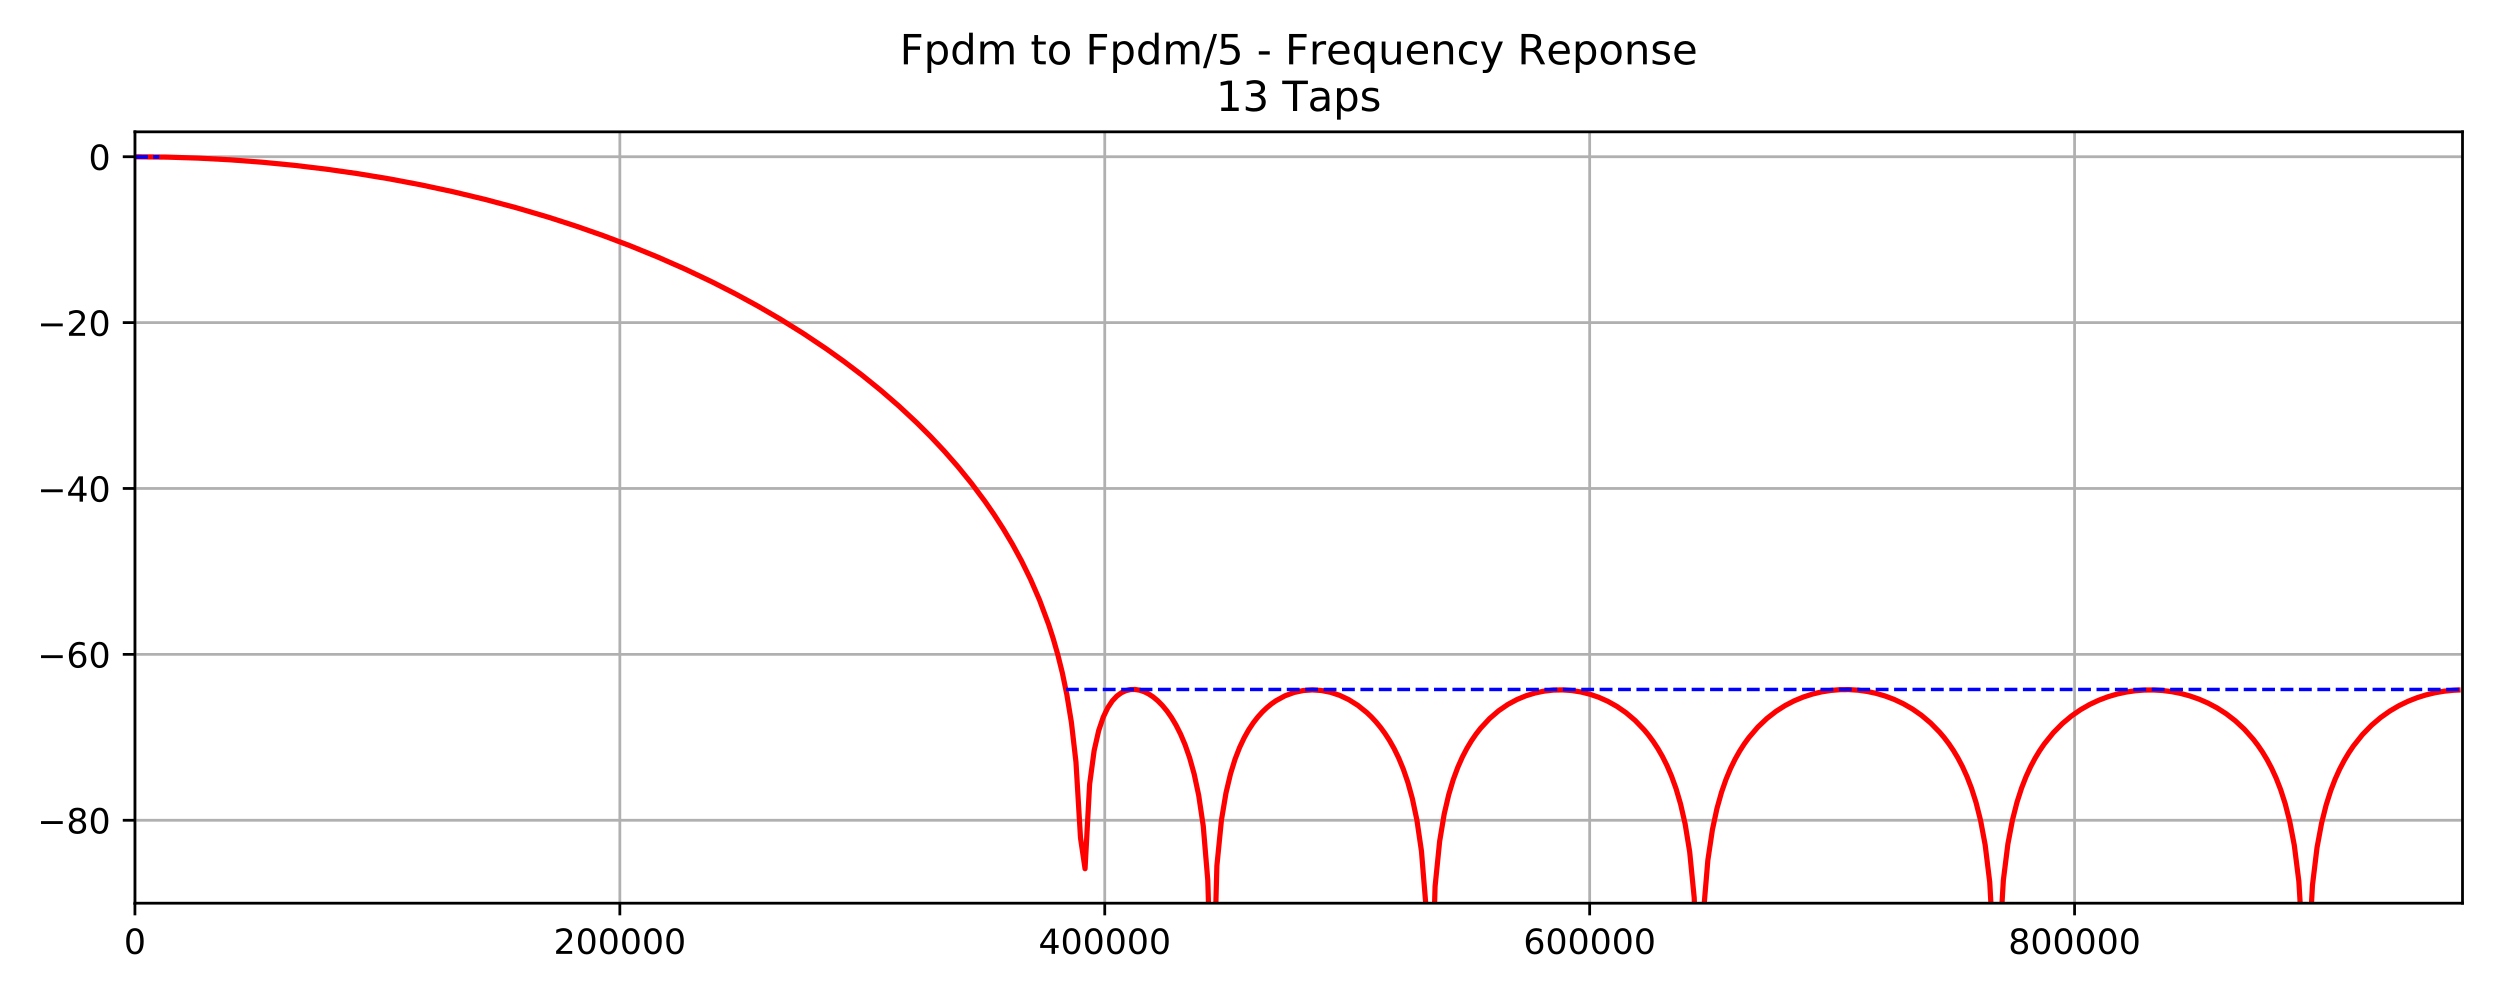
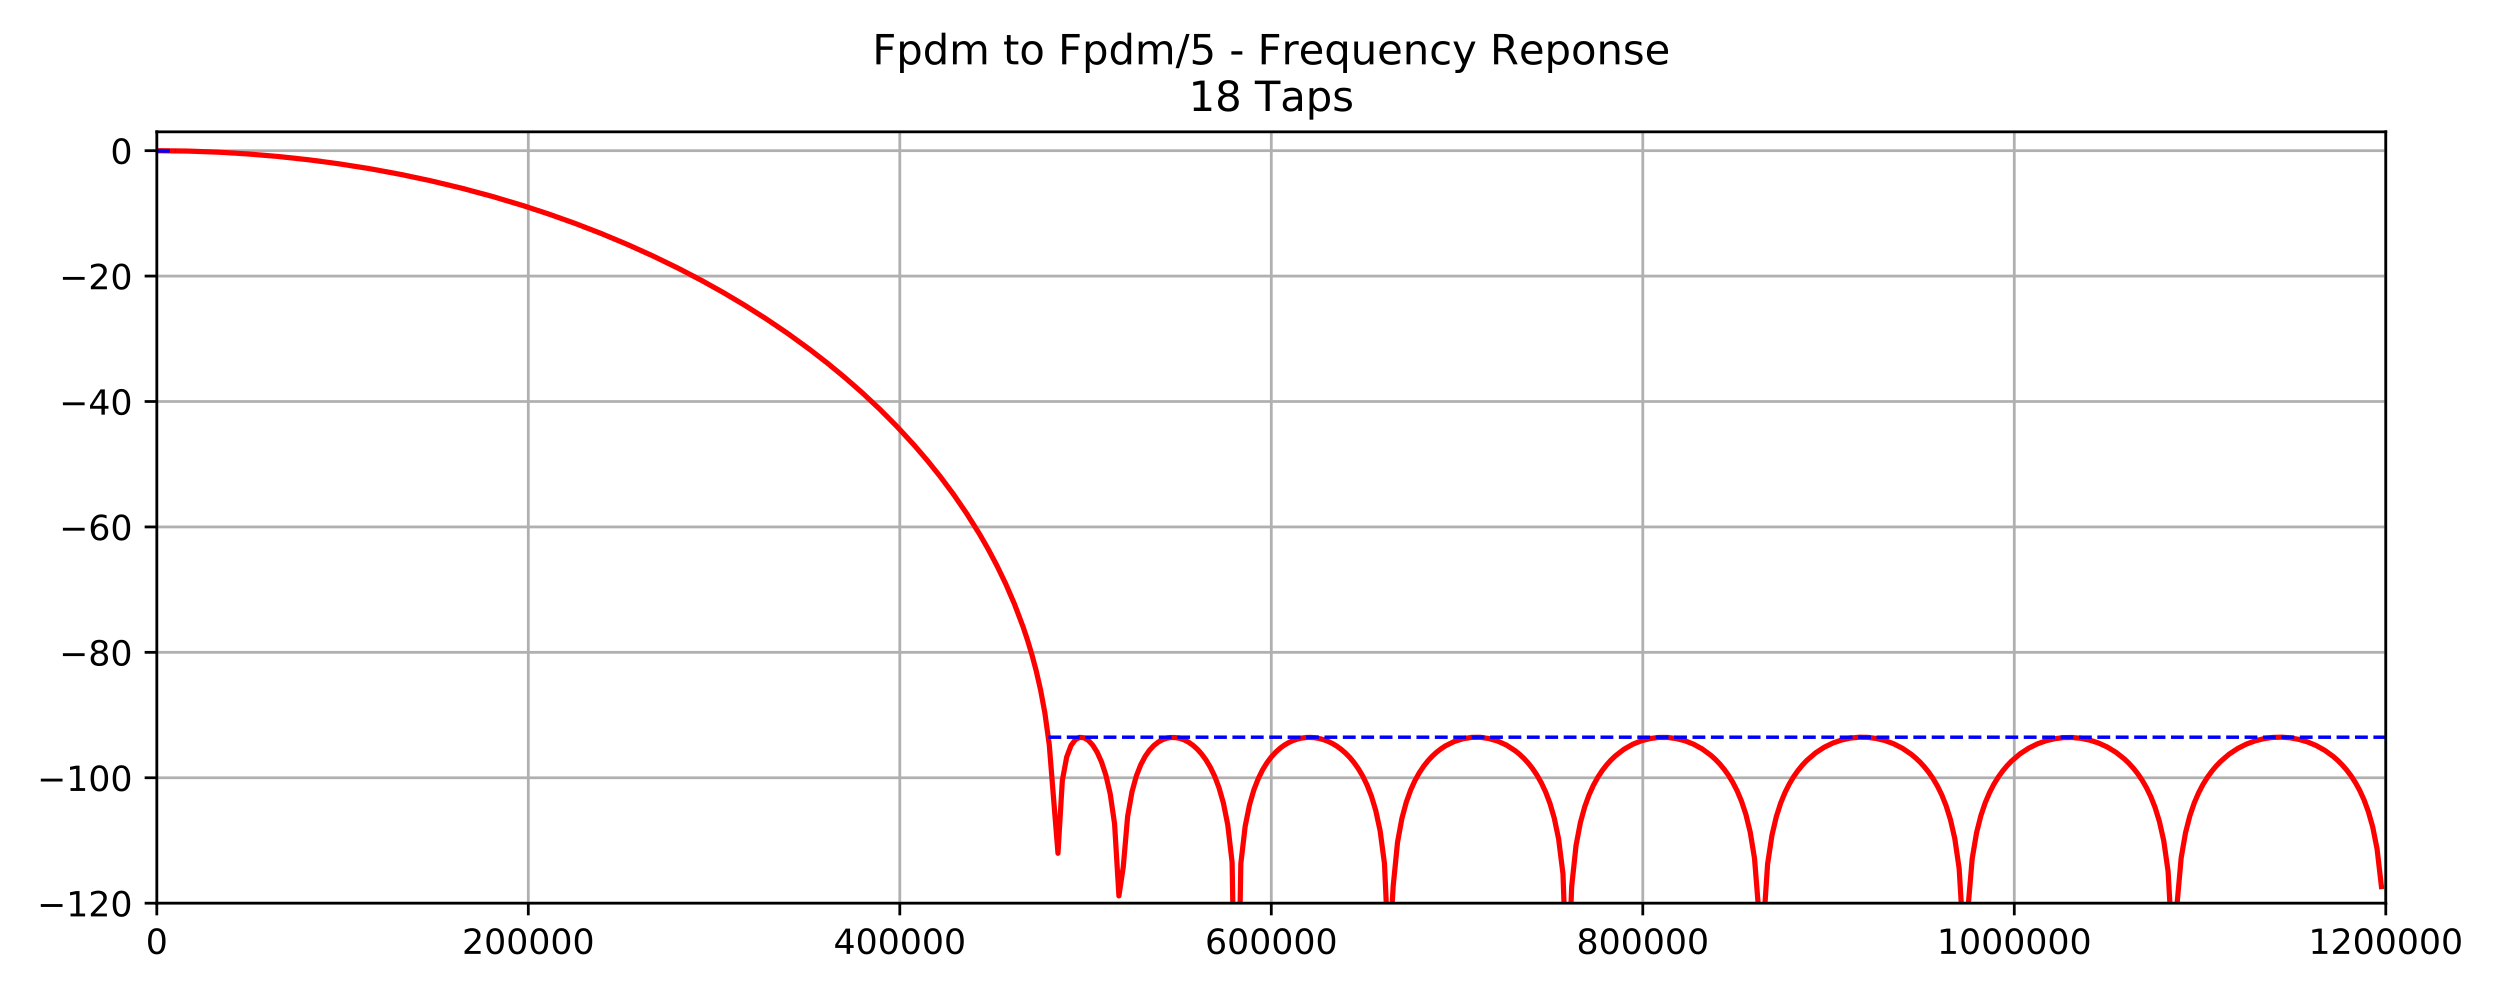
<svg xmlns="http://www.w3.org/2000/svg" xmlns:xlink="http://www.w3.org/1999/xlink" height="288pt" version="1.1" viewBox="0 0 720 288" width="720pt">
  <defs>
    <style type="text/css">
*{stroke-linecap:butt;stroke-linejoin:round;}
  </style>
  </defs>
  <g id="figure_1">
    <g id="patch_1">
      <path d="M 0 288  L 720 288  L 720 0  L 0 0  z " style="fill:#ffffff;" />
    </g>
    <g id="axes_1">
      <g id="patch_2">
-         <path d="M 38.86 260.12  L 709.2 260.12  L 709.2 37.968  L 38.86 37.968  z " style="fill:#ffffff;" />
+         <path d="M 45.16 260.12  L 687.105 260.12  L 687.105 37.968  L 45.16 37.968  z " style="fill:#ffffff;" />
      </g>
      <g id="matplotlib.axis_1">
        <g id="xtick_1">
          <g id="line2d_1">
-             <path clip-path="url(#pfed33b66e8)" d="M 38.86 260.12  L 38.86 37.968  " style="fill:none;stroke:#b0b0b0;stroke-linecap:square;stroke-width:0.8;" />
+             <path clip-path="url(#p210803b188)" d="M 45.16 260.12  L 45.16 37.968  " style="fill:none;stroke:#b0b0b0;stroke-linecap:square;stroke-width:0.8;" />
          </g>
          <g id="line2d_2">
            <defs>
-               <path d="M 0 0  L 0 3.5  " id="mf99ca08a19" style="stroke:#000000;stroke-width:0.8;" />
-             </defs>
-             <g>
-               <use style="stroke:#000000;stroke-width:0.8;" x="38.86" xlink:href="#mf99ca08a19" y="260.12" />
+               <path d="M 0 0  L 0 3.5  " id="m464c86e454" style="stroke:#000000;stroke-width:0.8;" />
+             </defs>
+             <g>
+               <use style="stroke:#000000;stroke-width:0.8;" x="45.16" xlink:href="#m464c86e454" y="260.12" />
            </g>
          </g>
          <g id="text_1">
            <defs>
              <path d="M 31.781 66.406  Q 24.172 66.406 20.328 58.906  Q 16.5 51.422 16.5 36.375  Q 16.5 21.391 20.328 13.891  Q 24.172 6.391 31.781 6.391  Q 39.453 6.391 43.281 13.891  Q 47.125 21.391 47.125 36.375  Q 47.125 51.422 43.281 58.906  Q 39.453 66.406 31.781 66.406  z M 31.781 74.219  Q 44.047 74.219 50.516 64.516  Q 56.984 54.828 56.984 36.375  Q 56.984 17.969 50.516 8.266  Q 44.047 -1.422 31.781 -1.422  Q 19.531 -1.422 13.062 8.266  Q 6.594 17.969 6.594 36.375  Q 6.594 54.828 13.062 64.516  Q 19.531 74.219 31.781 74.219  z " id="DejaVuSans-48" />
            </defs>
-             <g transform="translate(35.67875 274.7184)scale(0.1 -0.1)">
+             <g transform="translate(41.97875 274.7184)scale(0.1 -0.1)">
              <use xlink:href="#DejaVuSans-48" />
            </g>
          </g>
        </g>
        <g id="xtick_2">
          <g id="line2d_3">
-             <path clip-path="url(#pfed33b66e8)" d="M 178.514 260.12  L 178.514 37.968  " style="fill:none;stroke:#b0b0b0;stroke-linecap:square;stroke-width:0.8;" />
+             <path clip-path="url(#p210803b188)" d="M 152.151 260.12  L 152.151 37.968  " style="fill:none;stroke:#b0b0b0;stroke-linecap:square;stroke-width:0.8;" />
          </g>
          <g id="line2d_4">
            <g>
-               <use style="stroke:#000000;stroke-width:0.8;" x="178.514" xlink:href="#mf99ca08a19" y="260.12" />
+               <use style="stroke:#000000;stroke-width:0.8;" x="152.151" xlink:href="#m464c86e454" y="260.12" />
            </g>
          </g>
          <g id="text_2">
            <defs>
              <path d="M 19.188 8.297  L 53.609 8.297  L 53.609 0  L 7.328 0  L 7.328 8.297  Q 12.938 14.109 22.625 23.891  Q 32.328 33.688 34.812 36.531  Q 39.547 41.844 41.422 45.531  Q 43.312 49.219 43.312 52.781  Q 43.312 58.594 39.234 62.25  Q 35.156 65.922 28.609 65.922  Q 23.969 65.922 18.812 64.312  Q 13.672 62.703 7.812 59.422  L 7.812 69.391  Q 13.766 71.781 18.938 73  Q 24.125 74.219 28.422 74.219  Q 39.75 74.219 46.484 68.547  Q 53.219 62.891 53.219 53.422  Q 53.219 48.922 51.531 44.891  Q 49.859 40.875 45.406 35.406  Q 44.188 33.984 37.641 27.219  Q 31.109 20.453 19.188 8.297  z " id="DejaVuSans-50" />
            </defs>
-             <g transform="translate(159.4267 274.7184)scale(0.1 -0.1)">
+             <g transform="translate(133.0633 274.7184)scale(0.1 -0.1)">
              <use xlink:href="#DejaVuSans-50" />
              <use x="63.623" xlink:href="#DejaVuSans-48" />
              <use x="127.246" xlink:href="#DejaVuSans-48" />
              <use x="190.869" xlink:href="#DejaVuSans-48" />
              <use x="254.492" xlink:href="#DejaVuSans-48" />
              <use x="318.115" xlink:href="#DejaVuSans-48" />
            </g>
          </g>
        </g>
        <g id="xtick_3">
          <g id="line2d_5">
-             <path clip-path="url(#pfed33b66e8)" d="M 318.168 260.12  L 318.168 37.968  " style="fill:none;stroke:#b0b0b0;stroke-linecap:square;stroke-width:0.8;" />
+             <path clip-path="url(#p210803b188)" d="M 259.142 260.12  L 259.142 37.968  " style="fill:none;stroke:#b0b0b0;stroke-linecap:square;stroke-width:0.8;" />
          </g>
          <g id="line2d_6">
            <g>
-               <use style="stroke:#000000;stroke-width:0.8;" x="318.168" xlink:href="#mf99ca08a19" y="260.12" />
+               <use style="stroke:#000000;stroke-width:0.8;" x="259.142" xlink:href="#m464c86e454" y="260.12" />
            </g>
          </g>
          <g id="text_3">
            <defs>
              <path d="M 37.797 64.312  L 12.891 25.391  L 37.797 25.391  z M 35.203 72.906  L 47.609 72.906  L 47.609 25.391  L 58.016 25.391  L 58.016 17.188  L 47.609 17.188  L 47.609 0  L 37.797 0  L 37.797 17.188  L 4.891 17.188  L 4.891 26.703  z " id="DejaVuSans-52" />
            </defs>
-             <g transform="translate(299.0808 274.7184)scale(0.1 -0.1)">
+             <g transform="translate(240.0542 274.7184)scale(0.1 -0.1)">
              <use xlink:href="#DejaVuSans-52" />
              <use x="63.623" xlink:href="#DejaVuSans-48" />
              <use x="127.246" xlink:href="#DejaVuSans-48" />
              <use x="190.869" xlink:href="#DejaVuSans-48" />
              <use x="254.492" xlink:href="#DejaVuSans-48" />
              <use x="318.115" xlink:href="#DejaVuSans-48" />
            </g>
          </g>
        </g>
        <g id="xtick_4">
          <g id="line2d_7">
-             <path clip-path="url(#pfed33b66e8)" d="M 457.822 260.12  L 457.822 37.968  " style="fill:none;stroke:#b0b0b0;stroke-linecap:square;stroke-width:0.8;" />
+             <path clip-path="url(#p210803b188)" d="M 366.132 260.12  L 366.132 37.968  " style="fill:none;stroke:#b0b0b0;stroke-linecap:square;stroke-width:0.8;" />
          </g>
          <g id="line2d_8">
            <g>
-               <use style="stroke:#000000;stroke-width:0.8;" x="457.822" xlink:href="#mf99ca08a19" y="260.12" />
+               <use style="stroke:#000000;stroke-width:0.8;" x="366.132" xlink:href="#m464c86e454" y="260.12" />
            </g>
          </g>
          <g id="text_4">
            <defs>
              <path d="M 33.016 40.375  Q 26.375 40.375 22.484 35.828  Q 18.609 31.297 18.609 23.391  Q 18.609 15.531 22.484 10.953  Q 26.375 6.391 33.016 6.391  Q 39.656 6.391 43.531 10.953  Q 47.406 15.531 47.406 23.391  Q 47.406 31.297 43.531 35.828  Q 39.656 40.375 33.016 40.375  z M 52.594 71.297  L 52.594 62.312  Q 48.875 64.062 45.094 64.984  Q 41.312 65.922 37.594 65.922  Q 27.828 65.922 22.672 59.328  Q 17.531 52.734 16.797 39.406  Q 19.672 43.656 24.016 45.922  Q 28.375 48.188 33.594 48.188  Q 44.578 48.188 50.953 41.516  Q 57.328 34.859 57.328 23.391  Q 57.328 12.156 50.688 5.359  Q 44.047 -1.422 33.016 -1.422  Q 20.359 -1.422 13.672 8.266  Q 6.984 17.969 6.984 36.375  Q 6.984 53.656 15.188 63.938  Q 23.391 74.219 37.203 74.219  Q 40.922 74.219 44.703 73.484  Q 48.484 72.75 52.594 71.297  z " id="DejaVuSans-54" />
            </defs>
-             <g transform="translate(438.735 274.7184)scale(0.1 -0.1)">
+             <g transform="translate(347.045 274.7184)scale(0.1 -0.1)">
              <use xlink:href="#DejaVuSans-54" />
              <use x="63.623" xlink:href="#DejaVuSans-48" />
              <use x="127.246" xlink:href="#DejaVuSans-48" />
              <use x="190.869" xlink:href="#DejaVuSans-48" />
              <use x="254.492" xlink:href="#DejaVuSans-48" />
              <use x="318.115" xlink:href="#DejaVuSans-48" />
            </g>
          </g>
        </g>
        <g id="xtick_5">
          <g id="line2d_9">
-             <path clip-path="url(#pfed33b66e8)" d="M 597.477 260.12  L 597.477 37.968  " style="fill:none;stroke:#b0b0b0;stroke-linecap:square;stroke-width:0.8;" />
+             <path clip-path="url(#p210803b188)" d="M 473.123 260.12  L 473.123 37.968  " style="fill:none;stroke:#b0b0b0;stroke-linecap:square;stroke-width:0.8;" />
          </g>
          <g id="line2d_10">
            <g>
-               <use style="stroke:#000000;stroke-width:0.8;" x="597.477" xlink:href="#mf99ca08a19" y="260.12" />
+               <use style="stroke:#000000;stroke-width:0.8;" x="473.123" xlink:href="#m464c86e454" y="260.12" />
            </g>
          </g>
          <g id="text_5">
            <defs>
              <path d="M 31.781 34.625  Q 24.75 34.625 20.719 30.859  Q 16.703 27.094 16.703 20.516  Q 16.703 13.922 20.719 10.156  Q 24.75 6.391 31.781 6.391  Q 38.812 6.391 42.859 10.172  Q 46.922 13.969 46.922 20.516  Q 46.922 27.094 42.891 30.859  Q 38.875 34.625 31.781 34.625  z M 21.922 38.812  Q 15.578 40.375 12.031 44.719  Q 8.5 49.078 8.5 55.328  Q 8.5 64.062 14.719 69.141  Q 20.953 74.219 31.781 74.219  Q 42.672 74.219 48.875 69.141  Q 55.078 64.062 55.078 55.328  Q 55.078 49.078 51.531 44.719  Q 48 40.375 41.703 38.812  Q 48.828 37.156 52.797 32.312  Q 56.781 27.484 56.781 20.516  Q 56.781 9.906 50.312 4.234  Q 43.844 -1.422 31.781 -1.422  Q 19.734 -1.422 13.25 4.234  Q 6.781 9.906 6.781 20.516  Q 6.781 27.484 10.781 32.312  Q 14.797 37.156 21.922 38.812  z M 18.312 54.391  Q 18.312 48.734 21.844 45.562  Q 25.391 42.391 31.781 42.391  Q 38.141 42.391 41.719 45.562  Q 45.312 48.734 45.312 54.391  Q 45.312 60.062 41.719 63.234  Q 38.141 66.406 31.781 66.406  Q 25.391 66.406 21.844 63.234  Q 18.312 60.062 18.312 54.391  z " id="DejaVuSans-56" />
            </defs>
-             <g transform="translate(578.3892 274.7184)scale(0.1 -0.1)">
+             <g transform="translate(454.0358 274.7184)scale(0.1 -0.1)">
              <use xlink:href="#DejaVuSans-56" />
              <use x="63.623" xlink:href="#DejaVuSans-48" />
              <use x="127.246" xlink:href="#DejaVuSans-48" />
              <use x="190.869" xlink:href="#DejaVuSans-48" />
              <use x="254.492" xlink:href="#DejaVuSans-48" />
              <use x="318.115" xlink:href="#DejaVuSans-48" />
            </g>
          </g>
        </g>
+         <g id="xtick_6">
+           <g id="line2d_11">
+             <path clip-path="url(#p210803b188)" d="M 580.114 260.12  L 580.114 37.968  " style="fill:none;stroke:#b0b0b0;stroke-linecap:square;stroke-width:0.8;" />
+           </g>
+           <g id="line2d_12">
+             <g>
+               <use style="stroke:#000000;stroke-width:0.8;" x="580.114" xlink:href="#m464c86e454" y="260.12" />
+             </g>
+           </g>
+           <g id="text_6">
+             <defs>
+               <path d="M 12.406 8.297  L 28.516 8.297  L 28.516 63.922  L 10.984 60.406  L 10.984 69.391  L 28.422 72.906  L 38.281 72.906  L 38.281 8.297  L 54.391 8.297  L 54.391 0  L 12.406 0  z " id="DejaVuSans-49" />
+             </defs>
+             <g transform="translate(557.8454 274.7184)scale(0.1 -0.1)">
+               <use xlink:href="#DejaVuSans-49" />
+               <use x="63.623" xlink:href="#DejaVuSans-48" />
+               <use x="127.246" xlink:href="#DejaVuSans-48" />
+               <use x="190.869" xlink:href="#DejaVuSans-48" />
+               <use x="254.492" xlink:href="#DejaVuSans-48" />
+               <use x="318.115" xlink:href="#DejaVuSans-48" />
+               <use x="381.738" xlink:href="#DejaVuSans-48" />
+             </g>
+           </g>
+         </g>
+         <g id="xtick_7">
+           <g id="line2d_13">
+             <path clip-path="url(#p210803b188)" d="M 687.105 260.12  L 687.105 37.968  " style="fill:none;stroke:#b0b0b0;stroke-linecap:square;stroke-width:0.8;" />
+           </g>
+           <g id="line2d_14">
+             <g>
+               <use style="stroke:#000000;stroke-width:0.8;" x="687.105" xlink:href="#m464c86e454" y="260.12" />
+             </g>
+           </g>
+           <g id="text_7">
+             <g transform="translate(664.8362 274.7184)scale(0.1 -0.1)">
+               <use xlink:href="#DejaVuSans-49" />
+               <use x="63.623" xlink:href="#DejaVuSans-50" />
+               <use x="127.246" xlink:href="#DejaVuSans-48" />
+               <use x="190.869" xlink:href="#DejaVuSans-48" />
+               <use x="254.492" xlink:href="#DejaVuSans-48" />
+               <use x="318.115" xlink:href="#DejaVuSans-48" />
+               <use x="381.738" xlink:href="#DejaVuSans-48" />
+             </g>
+           </g>
+         </g>
      </g>
      <g id="matplotlib.axis_2">
        <g id="ytick_1">
-           <g id="line2d_11">
-             <path clip-path="url(#pfed33b66e8)" d="M 38.86 236.233  L 709.2 236.233  " style="fill:none;stroke:#b0b0b0;stroke-linecap:square;stroke-width:0.8;" />
-           </g>
-           <g id="line2d_12">
-             <defs>
-               <path d="M 0 0  L -3.5 0  " id="m09dd7aaf0f" style="stroke:#000000;stroke-width:0.8;" />
-             </defs>
-             <g>
-               <use style="stroke:#000000;stroke-width:0.8;" x="38.86" xlink:href="#m09dd7aaf0f" y="236.233" />
-             </g>
-           </g>
-           <g id="text_6">
+           <g id="line2d_15">
+             <path clip-path="url(#p210803b188)" d="M 45.16 260.12  L 687.105 260.12  " style="fill:none;stroke:#b0b0b0;stroke-linecap:square;stroke-width:0.8;" />
+           </g>
+           <g id="line2d_16">
+             <defs>
+               <path d="M 0 0  L -3.5 0  " id="m0d6dffc15d" style="stroke:#000000;stroke-width:0.8;" />
+             </defs>
+             <g>
+               <use style="stroke:#000000;stroke-width:0.8;" x="45.16" xlink:href="#m0d6dffc15d" y="260.12" />
+             </g>
+           </g>
+           <g id="text_8">
            <defs>
              <path d="M 10.594 35.5  L 73.188 35.5  L 73.188 27.203  L 10.594 27.203  z " id="DejaVuSans-8722" />
            </defs>
-             <g transform="translate(10.75531 240.0319)scale(0.1 -0.1)">
+             <g transform="translate(10.69281 263.9192)scale(0.1 -0.1)">
+               <use xlink:href="#DejaVuSans-8722" />
+               <use x="83.789" xlink:href="#DejaVuSans-49" />
+               <use x="147.412" xlink:href="#DejaVuSans-50" />
+               <use x="211.035" xlink:href="#DejaVuSans-48" />
+             </g>
+           </g>
+         </g>
+         <g id="ytick_2">
+           <g id="line2d_17">
+             <path clip-path="url(#p210803b188)" d="M 45.16 223.998  L 687.105 223.998  " style="fill:none;stroke:#b0b0b0;stroke-linecap:square;stroke-width:0.8;" />
+           </g>
+           <g id="line2d_18">
+             <g>
+               <use style="stroke:#000000;stroke-width:0.8;" x="45.16" xlink:href="#m0d6dffc15d" y="223.998" />
+             </g>
+           </g>
+           <g id="text_9">
+             <g transform="translate(10.69281 227.7969)scale(0.1 -0.1)">
+               <use xlink:href="#DejaVuSans-8722" />
+               <use x="83.789" xlink:href="#DejaVuSans-49" />
+               <use x="147.412" xlink:href="#DejaVuSans-48" />
+               <use x="211.035" xlink:href="#DejaVuSans-48" />
+             </g>
+           </g>
+         </g>
+         <g id="ytick_3">
+           <g id="line2d_19">
+             <path clip-path="url(#p210803b188)" d="M 45.16 187.875  L 687.105 187.875  " style="fill:none;stroke:#b0b0b0;stroke-linecap:square;stroke-width:0.8;" />
+           </g>
+           <g id="line2d_20">
+             <g>
+               <use style="stroke:#000000;stroke-width:0.8;" x="45.16" xlink:href="#m0d6dffc15d" y="187.875" />
+             </g>
+           </g>
+           <g id="text_10">
+             <g transform="translate(17.05531 191.6747)scale(0.1 -0.1)">
              <use xlink:href="#DejaVuSans-8722" />
              <use x="83.789" xlink:href="#DejaVuSans-56" />
              <use x="147.412" xlink:href="#DejaVuSans-48" />
            </g>
          </g>
        </g>
-         <g id="ytick_2">
-           <g id="line2d_13">
-             <path clip-path="url(#pfed33b66e8)" d="M 38.86 188.458  L 709.2 188.458  " style="fill:none;stroke:#b0b0b0;stroke-linecap:square;stroke-width:0.8;" />
-           </g>
-           <g id="line2d_14">
-             <g>
-               <use style="stroke:#000000;stroke-width:0.8;" x="38.86" xlink:href="#m09dd7aaf0f" y="188.458" />
-             </g>
-           </g>
-           <g id="text_7">
-             <g transform="translate(10.75531 192.2573)scale(0.1 -0.1)">
+         <g id="ytick_4">
+           <g id="line2d_21">
+             <path clip-path="url(#p210803b188)" d="M 45.16 151.753  L 687.105 151.753  " style="fill:none;stroke:#b0b0b0;stroke-linecap:square;stroke-width:0.8;" />
+           </g>
+           <g id="line2d_22">
+             <g>
+               <use style="stroke:#000000;stroke-width:0.8;" x="45.16" xlink:href="#m0d6dffc15d" y="151.753" />
+             </g>
+           </g>
+           <g id="text_11">
+             <g transform="translate(17.05531 155.5524)scale(0.1 -0.1)">
              <use xlink:href="#DejaVuSans-8722" />
              <use x="83.789" xlink:href="#DejaVuSans-54" />
              <use x="147.412" xlink:href="#DejaVuSans-48" />
            </g>
          </g>
        </g>
-         <g id="ytick_3">
-           <g id="line2d_15">
-             <path clip-path="url(#pfed33b66e8)" d="M 38.86 140.683  L 709.2 140.683  " style="fill:none;stroke:#b0b0b0;stroke-linecap:square;stroke-width:0.8;" />
-           </g>
-           <g id="line2d_16">
-             <g>
-               <use style="stroke:#000000;stroke-width:0.8;" x="38.86" xlink:href="#m09dd7aaf0f" y="140.683" />
-             </g>
-           </g>
-           <g id="text_8">
-             <g transform="translate(10.75531 144.4827)scale(0.1 -0.1)">
+         <g id="ytick_5">
+           <g id="line2d_23">
+             <path clip-path="url(#p210803b188)" d="M 45.16 115.631  L 687.105 115.631  " style="fill:none;stroke:#b0b0b0;stroke-linecap:square;stroke-width:0.8;" />
+           </g>
+           <g id="line2d_24">
+             <g>
+               <use style="stroke:#000000;stroke-width:0.8;" x="45.16" xlink:href="#m0d6dffc15d" y="115.631" />
+             </g>
+           </g>
+           <g id="text_12">
+             <g transform="translate(17.05531 119.4301)scale(0.1 -0.1)">
              <use xlink:href="#DejaVuSans-8722" />
              <use x="83.789" xlink:href="#DejaVuSans-52" />
              <use x="147.412" xlink:href="#DejaVuSans-48" />
            </g>
          </g>
        </g>
-         <g id="ytick_4">
-           <g id="line2d_17">
-             <path clip-path="url(#pfed33b66e8)" d="M 38.86 92.909  L 709.2 92.909  " style="fill:none;stroke:#b0b0b0;stroke-linecap:square;stroke-width:0.8;" />
-           </g>
-           <g id="line2d_18">
-             <g>
-               <use style="stroke:#000000;stroke-width:0.8;" x="38.86" xlink:href="#m09dd7aaf0f" y="92.909" />
-             </g>
-           </g>
-           <g id="text_9">
-             <g transform="translate(10.75531 96.70804)scale(0.1 -0.1)">
+         <g id="ytick_6">
+           <g id="line2d_25">
+             <path clip-path="url(#p210803b188)" d="M 45.16 79.509  L 687.105 79.509  " style="fill:none;stroke:#b0b0b0;stroke-linecap:square;stroke-width:0.8;" />
+           </g>
+           <g id="line2d_26">
+             <g>
+               <use style="stroke:#000000;stroke-width:0.8;" x="45.16" xlink:href="#m0d6dffc15d" y="79.509" />
+             </g>
+           </g>
+           <g id="text_13">
+             <g transform="translate(17.05531 83.30784)scale(0.1 -0.1)">
              <use xlink:href="#DejaVuSans-8722" />
              <use x="83.789" xlink:href="#DejaVuSans-50" />
              <use x="147.412" xlink:href="#DejaVuSans-48" />
            </g>
          </g>
        </g>
-         <g id="ytick_5">
-           <g id="line2d_19">
-             <path clip-path="url(#pfed33b66e8)" d="M 38.86 45.134  L 709.2 45.134  " style="fill:none;stroke:#b0b0b0;stroke-linecap:square;stroke-width:0.8;" />
-           </g>
-           <g id="line2d_20">
-             <g>
-               <use style="stroke:#000000;stroke-width:0.8;" x="38.86" xlink:href="#m09dd7aaf0f" y="45.134" />
-             </g>
-           </g>
-           <g id="text_10">
-             <g transform="translate(25.4975 48.93341)scale(0.1 -0.1)">
+         <g id="ytick_7">
+           <g id="line2d_27">
+             <path clip-path="url(#p210803b188)" d="M 45.16 43.386  L 687.105 43.386  " style="fill:none;stroke:#b0b0b0;stroke-linecap:square;stroke-width:0.8;" />
+           </g>
+           <g id="line2d_28">
+             <g>
+               <use style="stroke:#000000;stroke-width:0.8;" x="45.16" xlink:href="#m0d6dffc15d" y="43.386" />
+             </g>
+           </g>
+           <g id="text_14">
+             <g transform="translate(31.7975 47.18556)scale(0.1 -0.1)">
              <use xlink:href="#DejaVuSans-48" />
            </g>
          </g>
        </g>
      </g>
-       <g id="line2d_21">
-         <path clip-path="url(#pfed33b66e8)" d="M 38.86 45.15  L 48.025 45.248  L 57.19 45.541  L 66.354 46.031  L 75.519 46.72  L 84.684 47.61  L 93.849 48.705  L 103.014 50.007  L 112.178 51.524  L 121.343 53.261  L 130.508 55.224  L 139.673 57.424  L 148.838 59.87  L 158.002 62.574  L 165.858 65.108  L 173.714 67.853  L 181.569 70.822  L 189.425 74.028  L 197.28 77.489  L 205.136 81.224  L 211.682 84.565  L 218.228 88.129  L 224.775 91.939  L 231.321 96.016  L 237.867 100.391  L 243.104 104.129  L 248.341 108.104  L 253.578 112.343  L 258.815 116.882  L 264.052 121.764  L 267.98 125.686  L 271.908 129.866  L 275.836 134.344  L 279.763 139.174  L 283.691 144.429  L 286.31 148.217  L 288.928 152.281  L 291.547 156.677  L 294.165 161.483  L 296.784 166.815  L 299.402 172.85  L 302.021 179.891  L 303.33 183.95  L 304.639 188.515  L 305.949 193.78  L 307.258 200.08  L 308.567 208.083  L 309.876 219.465  L 311.186 241.323  L 312.495 250.186  L 313.804 225.915  L 315.113 216.183  L 316.423 210.41  L 317.732 206.544  L 319.041 203.817  L 320.35 201.859  L 321.66 200.463  L 322.969 199.504  L 324.278 198.902  L 325.587 198.602  L 326.897 198.569  L 328.206 198.776  L 329.515 199.211  L 330.824 199.864  L 332.134 200.735  L 333.443 201.828  L 334.752 203.155  L 336.062 204.737  L 337.371 206.603  L 338.68 208.8  L 339.989 211.393  L 341.299 214.483  L 342.608 218.234  L 343.917 222.919  L 345.226 229.069  L 346.536 237.906  L 347.845 253.583  L 348.901 289  M 349.385 289  L 350.463 249.352  L 351.773 236.201  L 353.082 228.377  L 354.391 222.856  L 355.7 218.637  L 357.01 215.264  L 358.319 212.489  L 359.628 210.163  L 360.937 208.189  L 362.247 206.5  L 363.556 205.048  L 364.865 203.8  L 366.174 202.727  L 367.484 201.81  L 370.102 200.382  L 372.721 199.422  L 375.339 198.872  L 377.958 198.694  L 380.576 198.868  L 383.195 199.386  L 385.813 200.254  L 388.432 201.492  L 391.05 203.134  L 393.669 205.241  L 394.978 206.496  L 396.287 207.907  L 397.597 209.493  L 398.906 211.285  L 400.215 213.318  L 401.524 215.643  L 402.834 218.332  L 404.143 221.493  L 405.452 225.291  L 406.761 230.013  L 408.071 236.202  L 409.38 245.126  L 410.689 261.181  L 411.67 289  M 412.282 289  L 413.308 255.277  L 414.617 242.312  L 415.926 234.462  L 417.236 228.849  L 418.545 224.502  L 419.854 220.976  L 421.163 218.029  L 422.473 215.515  L 423.782 213.336  L 425.091 211.43  L 426.4 209.747  L 429.019 206.924  L 431.637 204.676  L 434.256 202.883  L 436.874 201.469  L 439.493 200.379  L 442.111 199.578  L 444.73 199.039  L 447.348 198.747  L 449.967 198.69  L 452.585 198.865  L 455.204 199.272  L 457.822 199.917  L 460.441 200.814  L 463.06 201.981  L 465.678 203.45  L 468.297 205.262  L 470.915 207.482  L 473.534 210.203  L 474.843 211.796  L 476.152 213.577  L 477.461 215.58  L 478.771 217.853  L 480.08 220.463  L 481.389 223.504  L 482.698 227.126  L 484.008 231.575  L 485.317 237.304  L 486.626 245.31  L 487.935 258.588  L 488.777 289  M 489.765 289  L 490.554 263.363  L 491.863 247.725  L 493.172 238.953  L 494.482 232.852  L 495.791 228.189  L 497.1 224.431  L 498.409 221.298  L 499.719 218.624  L 501.028 216.303  L 502.337 214.264  L 503.647 212.456  L 506.265 209.391  L 508.884 206.902  L 511.502 204.863  L 514.121 203.192  L 516.739 201.832  L 519.358 200.743  L 521.976 199.895  L 524.595 199.27  L 527.213 198.852  L 529.832 198.633  L 532.45 198.606  L 535.069 198.771  L 537.687 199.128  L 540.306 199.685  L 542.924 200.451  L 545.543 201.44  L 548.161 202.675  L 550.78 204.186  L 553.398 206.014  L 556.017 208.222  L 558.635 210.897  L 559.945 212.45  L 561.254 214.178  L 562.563 216.112  L 563.872 218.294  L 565.182 220.783  L 566.491 223.661  L 567.8 227.054  L 569.109 231.166  L 570.419 236.353  L 571.728 243.343  L 573.037 254.028  L 574.346 277.364  L 575.656 275.766  L 576.965 253.517  L 578.274 243.062  L 579.583 236.18  L 580.893 231.059  L 582.202 226.995  L 583.511 223.639  L 584.821 220.792  L 586.13 218.33  L 587.439 216.172  L 588.748 214.259  L 591.367 211.015  L 593.985 208.371  L 596.604 206.189  L 599.222 204.38  L 601.841 202.883  L 604.459 201.656  L 607.078 200.667  L 609.696 199.895  L 612.315 199.322  L 614.933 198.938  L 617.552 198.736  L 620.17 198.711  L 622.789 198.863  L 625.408 199.194  L 628.026 199.709  L 630.645 200.418  L 633.263 201.333  L 635.882 202.474  L 638.5 203.866  L 641.119 205.546  L 643.737 207.564  L 646.356 209.994  L 648.974 212.943  L 650.283 214.664  L 651.593 216.587  L 652.902 218.755  L 654.211 221.224  L 655.52 224.076  L 656.83 227.434  L 658.139 231.494  L 659.448 236.6  L 660.757 243.446  L 662.067 253.802  L 663.376 275.539  L 664.685 278.846  L 665.994 254.906  L 667.304 244.113  L 668.613 237.081  L 669.922 231.873  L 671.232 227.749  L 672.541 224.348  L 673.85 221.464  L 675.159 218.972  L 676.469 216.786  L 677.778 214.848  L 680.396 211.557  L 683.015 208.869  L 685.633 206.644  L 688.252 204.792  L 690.87 203.251  L 693.489 201.979  L 696.107 200.943  L 698.726 200.121  L 701.344 199.497  L 703.963 199.059  L 706.581 198.799  L 707.891 198.734  L 707.891 198.734  " style="fill:none;stroke:#ff0000;stroke-linecap:square;stroke-width:1.5;" />
-       </g>
-       <g id="line2d_22">
-         <path clip-path="url(#pfed33b66e8)" d="M 38.86 45.15  L 45.843 45.15  " style="fill:none;stroke:#0000ff;stroke-dasharray:3.7,1.6;stroke-dashoffset:0;" />
-       </g>
-       <g id="line2d_23">
-         <path clip-path="url(#pfed33b66e8)" d="M 38.86 45.182  L 45.843 45.182  " style="fill:none;stroke:#0000ff;stroke-dasharray:3.7,1.6;stroke-dashoffset:0;" />
-       </g>
-       <g id="line2d_24">
-         <path clip-path="url(#pfed33b66e8)" d="M 306.996 198.569  L 709.2 198.569  " style="fill:none;stroke:#0000ff;stroke-dasharray:3.7,1.6;stroke-dashoffset:0;" />
+       <g id="line2d_29">
+         <path clip-path="url(#p210803b188)" d="M 45.16 43.401  L 53.937 43.505  L 62.713 43.82  L 71.49 44.345  L 80.266 45.083  L 89.043 46.036  L 97.82 47.208  L 106.596 48.604  L 115.373 50.229  L 124.149 52.089  L 132.926 54.192  L 141.703 56.549  L 150.479 59.169  L 158.002 61.634  L 165.525 64.312  L 173.047 67.215  L 180.57 70.354  L 188.093 73.745  L 195.616 77.405  L 201.885 80.677  L 208.154 84.164  L 214.423 87.884  L 220.692 91.857  L 226.961 96.107  L 233.23 100.662  L 238.245 104.55  L 243.26 108.678  L 248.275 113.074  L 253.291 117.77  L 258.306 122.81  L 263.321 128.249  L 267.082 132.631  L 270.844 137.319  L 274.605 142.365  L 278.367 147.841  L 282.128 153.848  L 284.636 158.219  L 287.143 162.957  L 289.651 168.155  L 292.158 173.955  L 294.666 180.591  L 295.92 184.344  L 297.174 188.499  L 298.427 193.195  L 299.681 198.673  L 300.935 205.401  L 302.189 214.508  L 304.696 245.738  L 305.95 224.785  L 307.204 218.035  L 308.458 214.697  L 309.712 213.011  L 310.965 212.364  L 312.219 212.485  L 313.473 213.253  L 314.727 214.631  L 315.981 216.653  L 317.234 219.435  L 318.488 223.235  L 319.742 228.634  L 320.996 237.249  L 322.25 258.011  L 323.503 249.655  L 324.757 235.119  L 326.011 228.046  L 327.265 223.504  L 328.519 220.284  L 329.772 217.896  L 331.026 216.095  L 332.28 214.739  L 333.534 213.739  L 334.788 213.04  L 336.041 212.603  L 337.295 212.403  L 338.549 212.423  L 339.803 212.655  L 341.057 213.096  L 342.31 213.751  L 343.564 214.631  L 344.818 215.754  L 346.072 217.151  L 347.326 218.868  L 348.579 220.978  L 349.833 223.592  L 351.087 226.906  L 352.341 231.286  L 353.595 237.559  L 354.848 248.352  L 355.535 289  M 356.672 289  L 357.356 248.764  L 358.61 237.961  L 359.864 231.766  L 361.117 227.479  L 362.371 224.257  L 363.625 221.725  L 364.879 219.684  L 366.132 218.015  L 367.386 216.641  L 368.64 215.513  L 369.894 214.592  L 371.148 213.854  L 372.401 213.279  L 373.655 212.852  L 374.909 212.564  L 376.163 212.407  L 377.417 212.376  L 378.67 212.47  L 379.924 212.686  L 381.178 213.028  L 382.432 213.497  L 383.686 214.102  L 384.939 214.85  L 386.193 215.754  L 387.447 216.831  L 388.701 218.105  L 389.955 219.61  L 391.208 221.391  L 392.462 223.519  L 393.716 226.098  L 394.97 229.307  L 396.224 233.467  L 397.477 239.273  L 398.731 248.736  L 399.985 276.692  L 401.239 255.219  L 402.493 242.544  L 403.746 235.712  L 405 231.058  L 406.254 227.565  L 407.508 224.804  L 408.762 222.55  L 410.015 220.673  L 411.269 219.091  L 412.523 217.749  L 413.777 216.606  L 415.031 215.635  L 416.284 214.814  L 418.792 213.563  L 421.3 212.766  L 423.807 212.371  L 426.315 212.352  L 428.822 212.703  L 431.33 213.434  L 433.838 214.577  L 436.345 216.193  L 437.599 217.207  L 438.853 218.384  L 440.107 219.747  L 441.36 221.333  L 442.614 223.191  L 443.868 225.392  L 445.122 228.049  L 446.376 231.346  L 447.629 235.628  L 448.883 241.645  L 450.137 251.661  L 451.391 287.347  L 452.645 255.298  L 453.898 243.494  L 455.152 236.9  L 456.406 232.342  L 457.66 228.886  L 458.914 226.129  L 460.167 223.86  L 461.421 221.954  L 462.675 220.33  L 463.929 218.935  L 465.183 217.732  L 467.69 215.792  L 470.198 214.361  L 472.705 213.348  L 475.213 212.7  L 477.721 212.385  L 480.228 212.386  L 482.736 212.701  L 485.243 213.339  L 487.751 214.327  L 490.259 215.709  L 492.766 217.559  L 494.02 218.696  L 495.274 220.001  L 496.528 221.507  L 497.781 223.254  L 499.035 225.304  L 500.289 227.746  L 501.543 230.727  L 502.797 234.501  L 504.05 239.577  L 505.304 247.238  L 506.558 262.993  L 507.812 267.866  L 509.066 248.866  L 510.319 240.571  L 511.573 235.23  L 512.827 231.313  L 514.081 228.244  L 515.335 225.742  L 516.588 223.65  L 517.842 221.871  L 519.096 220.341  L 520.35 219.013  L 522.857 216.85  L 525.365 215.208  L 527.873 213.987  L 530.38 213.124  L 532.888 212.579  L 535.395 212.329  L 537.903 212.364  L 540.411 212.684  L 542.918 213.299  L 545.426 214.232  L 547.933 215.522  L 550.441 217.234  L 551.695 218.277  L 552.949 219.468  L 554.202 220.832  L 555.456 222.401  L 556.71 224.221  L 557.964 226.356  L 559.218 228.908  L 560.471 232.039  L 561.725 236.039  L 562.979 241.514  L 564.233 250.107  L 565.487 270.832  L 566.74 262.054  L 567.994 247.271  L 569.248 239.844  L 570.502 234.876  L 571.756 231.166  L 573.009 228.225  L 574.263 225.81  L 575.517 223.778  L 576.771 222.042  L 578.025 220.541  L 579.278 219.235  L 581.786 217.092  L 584.293 215.451  L 586.801 214.215  L 589.309 213.324  L 591.816 212.738  L 594.324 212.436  L 596.831 212.406  L 599.339 212.646  L 601.847 213.164  L 604.354 213.978  L 606.862 215.121  L 609.369 216.644  L 611.877 218.629  L 613.131 219.835  L 614.385 221.213  L 615.638 222.796  L 616.892 224.632  L 618.146 226.787  L 619.4 229.364  L 620.654 232.529  L 621.907 236.583  L 623.161 242.158  L 624.415 251.002  L 625.669 273.476  L 626.923 261.153  L 628.176 247.085  L 629.43 239.831  L 630.684 234.939  L 631.938 231.267  L 633.192 228.348  L 634.445 225.944  L 635.699 223.919  L 636.953 222.183  L 638.207 220.681  L 639.461 219.37  L 641.968 217.212  L 644.476 215.549  L 646.983 214.285  L 649.491 213.36  L 651.999 212.736  L 654.506 212.389  L 657.014 212.307  L 659.521 212.487  L 662.029 212.934  L 664.537 213.666  L 667.044 214.709  L 669.552 216.108  L 672.059 217.934  L 673.313 219.039  L 674.567 220.3  L 675.821 221.741  L 677.075 223.401  L 678.328 225.33  L 679.582 227.606  L 680.836 230.346  L 682.09 233.748  L 683.344 238.185  L 684.597 244.492  L 685.851 255.333  L 685.851 255.333  " style="fill:none;stroke:#ff0000;stroke-linecap:square;stroke-width:1.5;" />
+       </g>
+       <g id="line2d_30">
+         <path clip-path="url(#p210803b188)" d="M 45.16 43.401  L 50.51 43.401  " style="fill:none;stroke:#0000ff;stroke-dasharray:3.7,1.6;stroke-dashoffset:0;" />
+       </g>
+       <g id="line2d_31">
+         <path clip-path="url(#p210803b188)" d="M 45.16 43.42  L 50.51 43.42  " style="fill:none;stroke:#0000ff;stroke-dasharray:3.7,1.6;stroke-dashoffset:0;" />
+       </g>
+       <g id="line2d_32">
+         <path clip-path="url(#p210803b188)" d="M 301.938 212.307  L 687.105 212.307  " style="fill:none;stroke:#0000ff;stroke-dasharray:3.7,1.6;stroke-dashoffset:0;" />
      </g>
      <g id="patch_3">
-         <path d="M 38.86 260.12  L 38.86 37.968  " style="fill:none;stroke:#000000;stroke-linecap:square;stroke-linejoin:miter;stroke-width:0.8;" />
+         <path d="M 45.16 260.12  L 45.16 37.968  " style="fill:none;stroke:#000000;stroke-linecap:square;stroke-linejoin:miter;stroke-width:0.8;" />
      </g>
      <g id="patch_4">
-         <path d="M 709.2 260.12  L 709.2 37.968  " style="fill:none;stroke:#000000;stroke-linecap:square;stroke-linejoin:miter;stroke-width:0.8;" />
+         <path d="M 687.105 260.12  L 687.105 37.968  " style="fill:none;stroke:#000000;stroke-linecap:square;stroke-linejoin:miter;stroke-width:0.8;" />
      </g>
      <g id="patch_5">
-         <path d="M 38.86 260.12  L 709.2 260.12  " style="fill:none;stroke:#000000;stroke-linecap:square;stroke-linejoin:miter;stroke-width:0.8;" />
+         <path d="M 45.16 260.12  L 687.105 260.12  " style="fill:none;stroke:#000000;stroke-linecap:square;stroke-linejoin:miter;stroke-width:0.8;" />
      </g>
      <g id="patch_6">
-         <path d="M 38.86 37.968  L 709.2 37.968  " style="fill:none;stroke:#000000;stroke-linecap:square;stroke-linejoin:miter;stroke-width:0.8;" />
-       </g>
-       <g id="text_11">
+         <path d="M 45.16 37.968  L 687.105 37.968  " style="fill:none;stroke:#000000;stroke-linecap:square;stroke-linejoin:miter;stroke-width:0.8;" />
+       </g>
+       <g id="text_15">
        <defs>
          <path d="M 9.812 72.906  L 51.703 72.906  L 51.703 64.594  L 19.672 64.594  L 19.672 43.109  L 48.578 43.109  L 48.578 34.812  L 19.672 34.812  L 19.672 0  L 9.812 0  z " id="DejaVuSans-70" />
          <path d="M 18.109 8.203  L 18.109 -20.797  L 9.078 -20.797  L 9.078 54.688  L 18.109 54.688  L 18.109 46.391  Q 20.953 51.266 25.266 53.625  Q 29.594 56 35.594 56  Q 45.562 56 51.781 48.094  Q 58.016 40.188 58.016 27.297  Q 58.016 14.406 51.781 6.484  Q 45.562 -1.422 35.594 -1.422  Q 29.594 -1.422 25.266 0.953  Q 20.953 3.328 18.109 8.203  z M 48.688 27.297  Q 48.688 37.203 44.609 42.844  Q 40.531 48.484 33.406 48.484  Q 26.266 48.484 22.188 42.844  Q 18.109 37.203 18.109 27.297  Q 18.109 17.391 22.188 11.75  Q 26.266 6.109 33.406 6.109  Q 40.531 6.109 44.609 11.75  Q 48.688 17.391 48.688 27.297  z " id="DejaVuSans-112" />
          <path d="M 45.406 46.391  L 45.406 75.984  L 54.391 75.984  L 54.391 0  L 45.406 0  L 45.406 8.203  Q 42.578 3.328 38.25 0.953  Q 33.938 -1.422 27.875 -1.422  Q 17.969 -1.422 11.734 6.484  Q 5.516 14.406 5.516 27.297  Q 5.516 40.188 11.734 48.094  Q 17.969 56 27.875 56  Q 33.938 56 38.25 53.625  Q 42.578 51.266 45.406 46.391  z M 14.797 27.297  Q 14.797 17.391 18.875 11.75  Q 22.953 6.109 30.078 6.109  Q 37.203 6.109 41.297 11.75  Q 45.406 17.391 45.406 27.297  Q 45.406 37.203 41.297 42.844  Q 37.203 48.484 30.078 48.484  Q 22.953 48.484 18.875 42.844  Q 14.797 37.203 14.797 27.297  z " id="DejaVuSans-100" />
          <path d="M 52 44.188  Q 55.375 50.25 60.062 53.125  Q 64.75 56 71.094 56  Q 79.641 56 84.281 50.016  Q 88.922 44.047 88.922 33.016  L 88.922 0  L 79.891 0  L 79.891 32.719  Q 79.891 40.578 77.094 44.375  Q 74.312 48.188 68.609 48.188  Q 61.625 48.188 57.562 43.547  Q 53.516 38.922 53.516 30.906  L 53.516 0  L 44.484 0  L 44.484 32.719  Q 44.484 40.625 41.703 44.406  Q 38.922 48.188 33.109 48.188  Q 26.219 48.188 22.156 43.531  Q 18.109 38.875 18.109 30.906  L 18.109 0  L 9.078 0  L 9.078 54.688  L 18.109 54.688  L 18.109 46.188  Q 21.188 51.219 25.484 53.609  Q 29.781 56 35.688 56  Q 41.656 56 45.828 52.969  Q 50 49.953 52 44.188  z " id="DejaVuSans-109" />
          <path id="DejaVuSans-32" />
          <path d="M 18.312 70.219  L 18.312 54.688  L 36.812 54.688  L 36.812 47.703  L 18.312 47.703  L 18.312 18.016  Q 18.312 11.328 20.141 9.422  Q 21.969 7.516 27.594 7.516  L 36.812 7.516  L 36.812 0  L 27.594 0  Q 17.188 0 13.234 3.875  Q 9.281 7.766 9.281 18.016  L 9.281 47.703  L 2.688 47.703  L 2.688 54.688  L 9.281 54.688  L 9.281 70.219  z " id="DejaVuSans-116" />
          <path d="M 30.609 48.391  Q 23.391 48.391 19.188 42.75  Q 14.984 37.109 14.984 27.297  Q 14.984 17.484 19.156 11.844  Q 23.344 6.203 30.609 6.203  Q 37.797 6.203 41.984 11.859  Q 46.188 17.531 46.188 27.297  Q 46.188 37.016 41.984 42.703  Q 37.797 48.391 30.609 48.391  z M 30.609 56  Q 42.328 56 49.016 48.375  Q 55.719 40.766 55.719 27.297  Q 55.719 13.875 49.016 6.219  Q 42.328 -1.422 30.609 -1.422  Q 18.844 -1.422 12.172 6.219  Q 5.516 13.875 5.516 27.297  Q 5.516 40.766 12.172 48.375  Q 18.844 56 30.609 56  z " id="DejaVuSans-111" />
          <path d="M 25.391 72.906  L 33.688 72.906  L 8.297 -9.281  L 0 -9.281  z " id="DejaVuSans-47" />
          <path d="M 10.797 72.906  L 49.516 72.906  L 49.516 64.594  L 19.828 64.594  L 19.828 46.734  Q 21.969 47.469 24.109 47.828  Q 26.266 48.188 28.422 48.188  Q 40.625 48.188 47.75 41.5  Q 54.891 34.812 54.891 23.391  Q 54.891 11.625 47.562 5.094  Q 40.234 -1.422 26.906 -1.422  Q 22.312 -1.422 17.547 -0.641  Q 12.797 0.141 7.719 1.703  L 7.719 11.625  Q 12.109 9.234 16.797 8.062  Q 21.484 6.891 26.703 6.891  Q 35.156 6.891 40.078 11.328  Q 45.016 15.766 45.016 23.391  Q 45.016 31 40.078 35.438  Q 35.156 39.891 26.703 39.891  Q 22.75 39.891 18.812 39.016  Q 14.891 38.141 10.797 36.281  z " id="DejaVuSans-53" />
          <path d="M 4.891 31.391  L 31.203 31.391  L 31.203 23.391  L 4.891 23.391  z " id="DejaVuSans-45" />
          <path d="M 41.109 46.297  Q 39.594 47.172 37.812 47.578  Q 36.031 48 33.891 48  Q 26.266 48 22.188 43.047  Q 18.109 38.094 18.109 28.812  L 18.109 0  L 9.078 0  L 9.078 54.688  L 18.109 54.688  L 18.109 46.188  Q 20.953 51.172 25.484 53.578  Q 30.031 56 36.531 56  Q 37.453 56 38.578 55.875  Q 39.703 55.766 41.062 55.516  z " id="DejaVuSans-114" />
          <path d="M 56.203 29.594  L 56.203 25.203  L 14.891 25.203  Q 15.484 15.922 20.484 11.062  Q 25.484 6.203 34.422 6.203  Q 39.594 6.203 44.453 7.469  Q 49.312 8.734 54.109 11.281  L 54.109 2.781  Q 49.266 0.734 44.188 -0.344  Q 39.109 -1.422 33.891 -1.422  Q 20.797 -1.422 13.156 6.188  Q 5.516 13.812 5.516 26.812  Q 5.516 40.234 12.766 48.109  Q 20.016 56 32.328 56  Q 43.359 56 49.781 48.891  Q 56.203 41.797 56.203 29.594  z M 47.219 32.234  Q 47.125 39.594 43.094 43.984  Q 39.062 48.391 32.422 48.391  Q 24.906 48.391 20.391 44.141  Q 15.875 39.891 15.188 32.172  z " id="DejaVuSans-101" />
          <path d="M 14.797 27.297  Q 14.797 17.391 18.875 11.75  Q 22.953 6.109 30.078 6.109  Q 37.203 6.109 41.297 11.75  Q 45.406 17.391 45.406 27.297  Q 45.406 37.203 41.297 42.844  Q 37.203 48.484 30.078 48.484  Q 22.953 48.484 18.875 42.844  Q 14.797 37.203 14.797 27.297  z M 45.406 8.203  Q 42.578 3.328 38.25 0.953  Q 33.938 -1.422 27.875 -1.422  Q 17.969 -1.422 11.734 6.484  Q 5.516 14.406 5.516 27.297  Q 5.516 40.188 11.734 48.094  Q 17.969 56 27.875 56  Q 33.938 56 38.25 53.625  Q 42.578 51.266 45.406 46.391  L 45.406 54.688  L 54.391 54.688  L 54.391 -20.797  L 45.406 -20.797  z " id="DejaVuSans-113" />
          <path d="M 8.5 21.578  L 8.5 54.688  L 17.484 54.688  L 17.484 21.922  Q 17.484 14.156 20.5 10.266  Q 23.531 6.391 29.594 6.391  Q 36.859 6.391 41.078 11.031  Q 45.312 15.672 45.312 23.688  L 45.312 54.688  L 54.297 54.688  L 54.297 0  L 45.312 0  L 45.312 8.406  Q 42.047 3.422 37.719 1  Q 33.406 -1.422 27.688 -1.422  Q 18.266 -1.422 13.375 4.438  Q 8.5 10.297 8.5 21.578  z M 31.109 56  z " id="DejaVuSans-117" />
          <path d="M 54.891 33.016  L 54.891 0  L 45.906 0  L 45.906 32.719  Q 45.906 40.484 42.875 44.328  Q 39.844 48.188 33.797 48.188  Q 26.516 48.188 22.312 43.547  Q 18.109 38.922 18.109 30.906  L 18.109 0  L 9.078 0  L 9.078 54.688  L 18.109 54.688  L 18.109 46.188  Q 21.344 51.125 25.703 53.562  Q 30.078 56 35.797 56  Q 45.219 56 50.047 50.172  Q 54.891 44.344 54.891 33.016  z " id="DejaVuSans-110" />
          <path d="M 48.781 52.594  L 48.781 44.188  Q 44.969 46.297 41.141 47.344  Q 37.312 48.391 33.406 48.391  Q 24.656 48.391 19.812 42.844  Q 14.984 37.312 14.984 27.297  Q 14.984 17.281 19.812 11.734  Q 24.656 6.203 33.406 6.203  Q 37.312 6.203 41.141 7.25  Q 44.969 8.297 48.781 10.406  L 48.781 2.094  Q 45.016 0.344 40.984 -0.531  Q 36.969 -1.422 32.422 -1.422  Q 20.062 -1.422 12.781 6.344  Q 5.516 14.109 5.516 27.297  Q 5.516 40.672 12.859 48.328  Q 20.219 56 33.016 56  Q 37.156 56 41.109 55.141  Q 45.062 54.297 48.781 52.594  z " id="DejaVuSans-99" />
          <path d="M 32.172 -5.078  Q 28.375 -14.844 24.75 -17.812  Q 21.141 -20.797 15.094 -20.797  L 7.906 -20.797  L 7.906 -13.281  L 13.188 -13.281  Q 16.891 -13.281 18.938 -11.516  Q 21 -9.766 23.484 -3.219  L 25.094 0.875  L 2.984 54.688  L 12.5 54.688  L 29.594 11.922  L 46.688 54.688  L 56.203 54.688  z " id="DejaVuSans-121" />
          <path d="M 44.391 34.188  Q 47.562 33.109 50.562 29.594  Q 53.562 26.078 56.594 19.922  L 66.609 0  L 56 0  L 46.688 18.703  Q 43.062 26.031 39.672 28.422  Q 36.281 30.812 30.422 30.812  L 19.672 30.812  L 19.672 0  L 9.812 0  L 9.812 72.906  L 32.078 72.906  Q 44.578 72.906 50.734 67.672  Q 56.891 62.453 56.891 51.906  Q 56.891 45.016 53.688 40.469  Q 50.484 35.938 44.391 34.188  z M 19.672 64.797  L 19.672 38.922  L 32.078 38.922  Q 39.203 38.922 42.844 42.219  Q 46.484 45.516 46.484 51.906  Q 46.484 58.297 42.844 61.547  Q 39.203 64.797 32.078 64.797  z " id="DejaVuSans-82" />
          <path d="M 44.281 53.078  L 44.281 44.578  Q 40.484 46.531 36.375 47.5  Q 32.281 48.484 27.875 48.484  Q 21.188 48.484 17.844 46.438  Q 14.5 44.391 14.5 40.281  Q 14.5 37.156 16.891 35.375  Q 19.281 33.594 26.516 31.984  L 29.594 31.297  Q 39.156 29.25 43.188 25.516  Q 47.219 21.781 47.219 15.094  Q 47.219 7.469 41.188 3.016  Q 35.156 -1.422 24.609 -1.422  Q 20.219 -1.422 15.453 -0.562  Q 10.688 0.297 5.422 2  L 5.422 11.281  Q 10.406 8.688 15.234 7.391  Q 20.062 6.109 24.812 6.109  Q 31.156 6.109 34.562 8.281  Q 37.984 10.453 37.984 14.406  Q 37.984 18.062 35.516 20.016  Q 33.062 21.969 24.703 23.781  L 21.578 24.516  Q 13.234 26.266 9.516 29.906  Q 5.812 33.547 5.812 39.891  Q 5.812 47.609 11.281 51.797  Q 16.75 56 26.812 56  Q 31.781 56 36.172 55.266  Q 40.578 54.547 44.281 53.078  z " id="DejaVuSans-115" />
        </defs>
-         <g transform="translate(259.1272 18.53063)scale(0.12 -0.12)">
+         <g transform="translate(251.2297 18.53063)scale(0.12 -0.12)">
          <use xlink:href="#DejaVuSans-70" />
          <use x="57.52" xlink:href="#DejaVuSans-112" />
          <use x="120.996" xlink:href="#DejaVuSans-100" />
          <use x="184.473" xlink:href="#DejaVuSans-109" />
          <use x="281.885" xlink:href="#DejaVuSans-32" />
          <use x="313.672" xlink:href="#DejaVuSans-116" />
          <use x="352.881" xlink:href="#DejaVuSans-111" />
          <use x="414.062" xlink:href="#DejaVuSans-32" />
          <use x="445.85" xlink:href="#DejaVuSans-70" />
          <use x="503.369" xlink:href="#DejaVuSans-112" />
          <use x="566.846" xlink:href="#DejaVuSans-100" />
          <use x="630.322" xlink:href="#DejaVuSans-109" />
          <use x="727.734" xlink:href="#DejaVuSans-47" />
          <use x="761.426" xlink:href="#DejaVuSans-53" />
          <use x="825.049" xlink:href="#DejaVuSans-32" />
          <use x="856.836" xlink:href="#DejaVuSans-45" />
          <use x="892.92" xlink:href="#DejaVuSans-32" />
          <use x="924.707" xlink:href="#DejaVuSans-70" />
          <use x="982.117" xlink:href="#DejaVuSans-114" />
          <use x="1023.199" xlink:href="#DejaVuSans-101" />
          <use x="1084.723" xlink:href="#DejaVuSans-113" />
          <use x="1148.199" xlink:href="#DejaVuSans-117" />
          <use x="1211.578" xlink:href="#DejaVuSans-101" />
          <use x="1273.102" xlink:href="#DejaVuSans-110" />
          <use x="1336.48" xlink:href="#DejaVuSans-99" />
          <use x="1391.461" xlink:href="#DejaVuSans-121" />
          <use x="1450.641" xlink:href="#DejaVuSans-32" />
          <use x="1482.428" xlink:href="#DejaVuSans-82" />
          <use x="1551.848" xlink:href="#DejaVuSans-101" />
          <use x="1613.371" xlink:href="#DejaVuSans-112" />
          <use x="1676.848" xlink:href="#DejaVuSans-111" />
          <use x="1738.029" xlink:href="#DejaVuSans-110" />
          <use x="1801.408" xlink:href="#DejaVuSans-115" />
          <use x="1853.508" xlink:href="#DejaVuSans-101" />
        </g>
        <defs>
-           <path d="M 12.406 8.297  L 28.516 8.297  L 28.516 63.922  L 10.984 60.406  L 10.984 69.391  L 28.422 72.906  L 38.281 72.906  L 38.281 8.297  L 54.391 8.297  L 54.391 0  L 12.406 0  z " id="DejaVuSans-49" />
-           <path d="M 40.578 39.312  Q 47.656 37.797 51.625 33  Q 55.609 28.219 55.609 21.188  Q 55.609 10.406 48.188 4.484  Q 40.766 -1.422 27.094 -1.422  Q 22.516 -1.422 17.656 -0.516  Q 12.797 0.391 7.625 2.203  L 7.625 11.719  Q 11.719 9.328 16.594 8.109  Q 21.484 6.891 26.812 6.891  Q 36.078 6.891 40.938 10.547  Q 45.797 14.203 45.797 21.188  Q 45.797 27.641 41.281 31.266  Q 36.766 34.906 28.719 34.906  L 20.219 34.906  L 20.219 43.016  L 29.109 43.016  Q 36.375 43.016 40.234 45.922  Q 44.094 48.828 44.094 54.297  Q 44.094 59.906 40.109 62.906  Q 36.141 65.922 28.719 65.922  Q 24.656 65.922 20.016 65.031  Q 15.375 64.156 9.812 62.312  L 9.812 71.094  Q 15.438 72.656 20.344 73.438  Q 25.25 74.219 29.594 74.219  Q 40.828 74.219 47.359 69.109  Q 53.906 64.016 53.906 55.328  Q 53.906 49.266 50.438 45.094  Q 46.969 40.922 40.578 39.312  z " id="DejaVuSans-51" />
          <path d="M -0.297 72.906  L 61.375 72.906  L 61.375 64.594  L 35.5 64.594  L 35.5 0  L 25.594 0  L 25.594 64.594  L -0.297 64.594  z " id="DejaVuSans-84" />
          <path d="M 34.281 27.484  Q 23.391 27.484 19.188 25  Q 14.984 22.516 14.984 16.5  Q 14.984 11.719 18.141 8.906  Q 21.297 6.109 26.703 6.109  Q 34.188 6.109 38.703 11.406  Q 43.219 16.703 43.219 25.484  L 43.219 27.484  z M 52.203 31.203  L 52.203 0  L 43.219 0  L 43.219 8.297  Q 40.141 3.328 35.547 0.953  Q 30.953 -1.422 24.312 -1.422  Q 15.922 -1.422 10.953 3.297  Q 6 8.016 6 15.922  Q 6 25.141 12.172 29.828  Q 18.359 34.516 30.609 34.516  L 43.219 34.516  L 43.219 35.406  Q 43.219 41.609 39.141 45  Q 35.062 48.391 27.688 48.391  Q 23 48.391 18.547 47.266  Q 14.109 46.141 10.016 43.891  L 10.016 52.203  Q 14.938 54.109 19.578 55.047  Q 24.219 56 28.609 56  Q 40.484 56 46.344 49.844  Q 52.203 43.703 52.203 31.203  z " id="DejaVuSans-97" />
        </defs>
-         <g transform="translate(350.2269 31.968)scale(0.12 -0.12)">
+         <g transform="translate(342.3294 31.968)scale(0.12 -0.12)">
          <use xlink:href="#DejaVuSans-49" />
-           <use x="63.623" xlink:href="#DejaVuSans-51" />
+           <use x="63.623" xlink:href="#DejaVuSans-56" />
          <use x="127.246" xlink:href="#DejaVuSans-32" />
          <use x="159.033" xlink:href="#DejaVuSans-84" />
          <use x="219.867" xlink:href="#DejaVuSans-97" />
          <use x="281.146" xlink:href="#DejaVuSans-112" />
          <use x="344.623" xlink:href="#DejaVuSans-115" />
        </g>
      </g>
    </g>
  </g>
  <defs>
-     <clipPath id="pfed33b66e8">
-       <rect height="222.152" width="670.34" x="38.86" y="37.968" />
+     <clipPath id="p210803b188">
+       <rect height="222.152" width="641.945" x="45.16" y="37.968" />
    </clipPath>
  </defs>
</svg>
